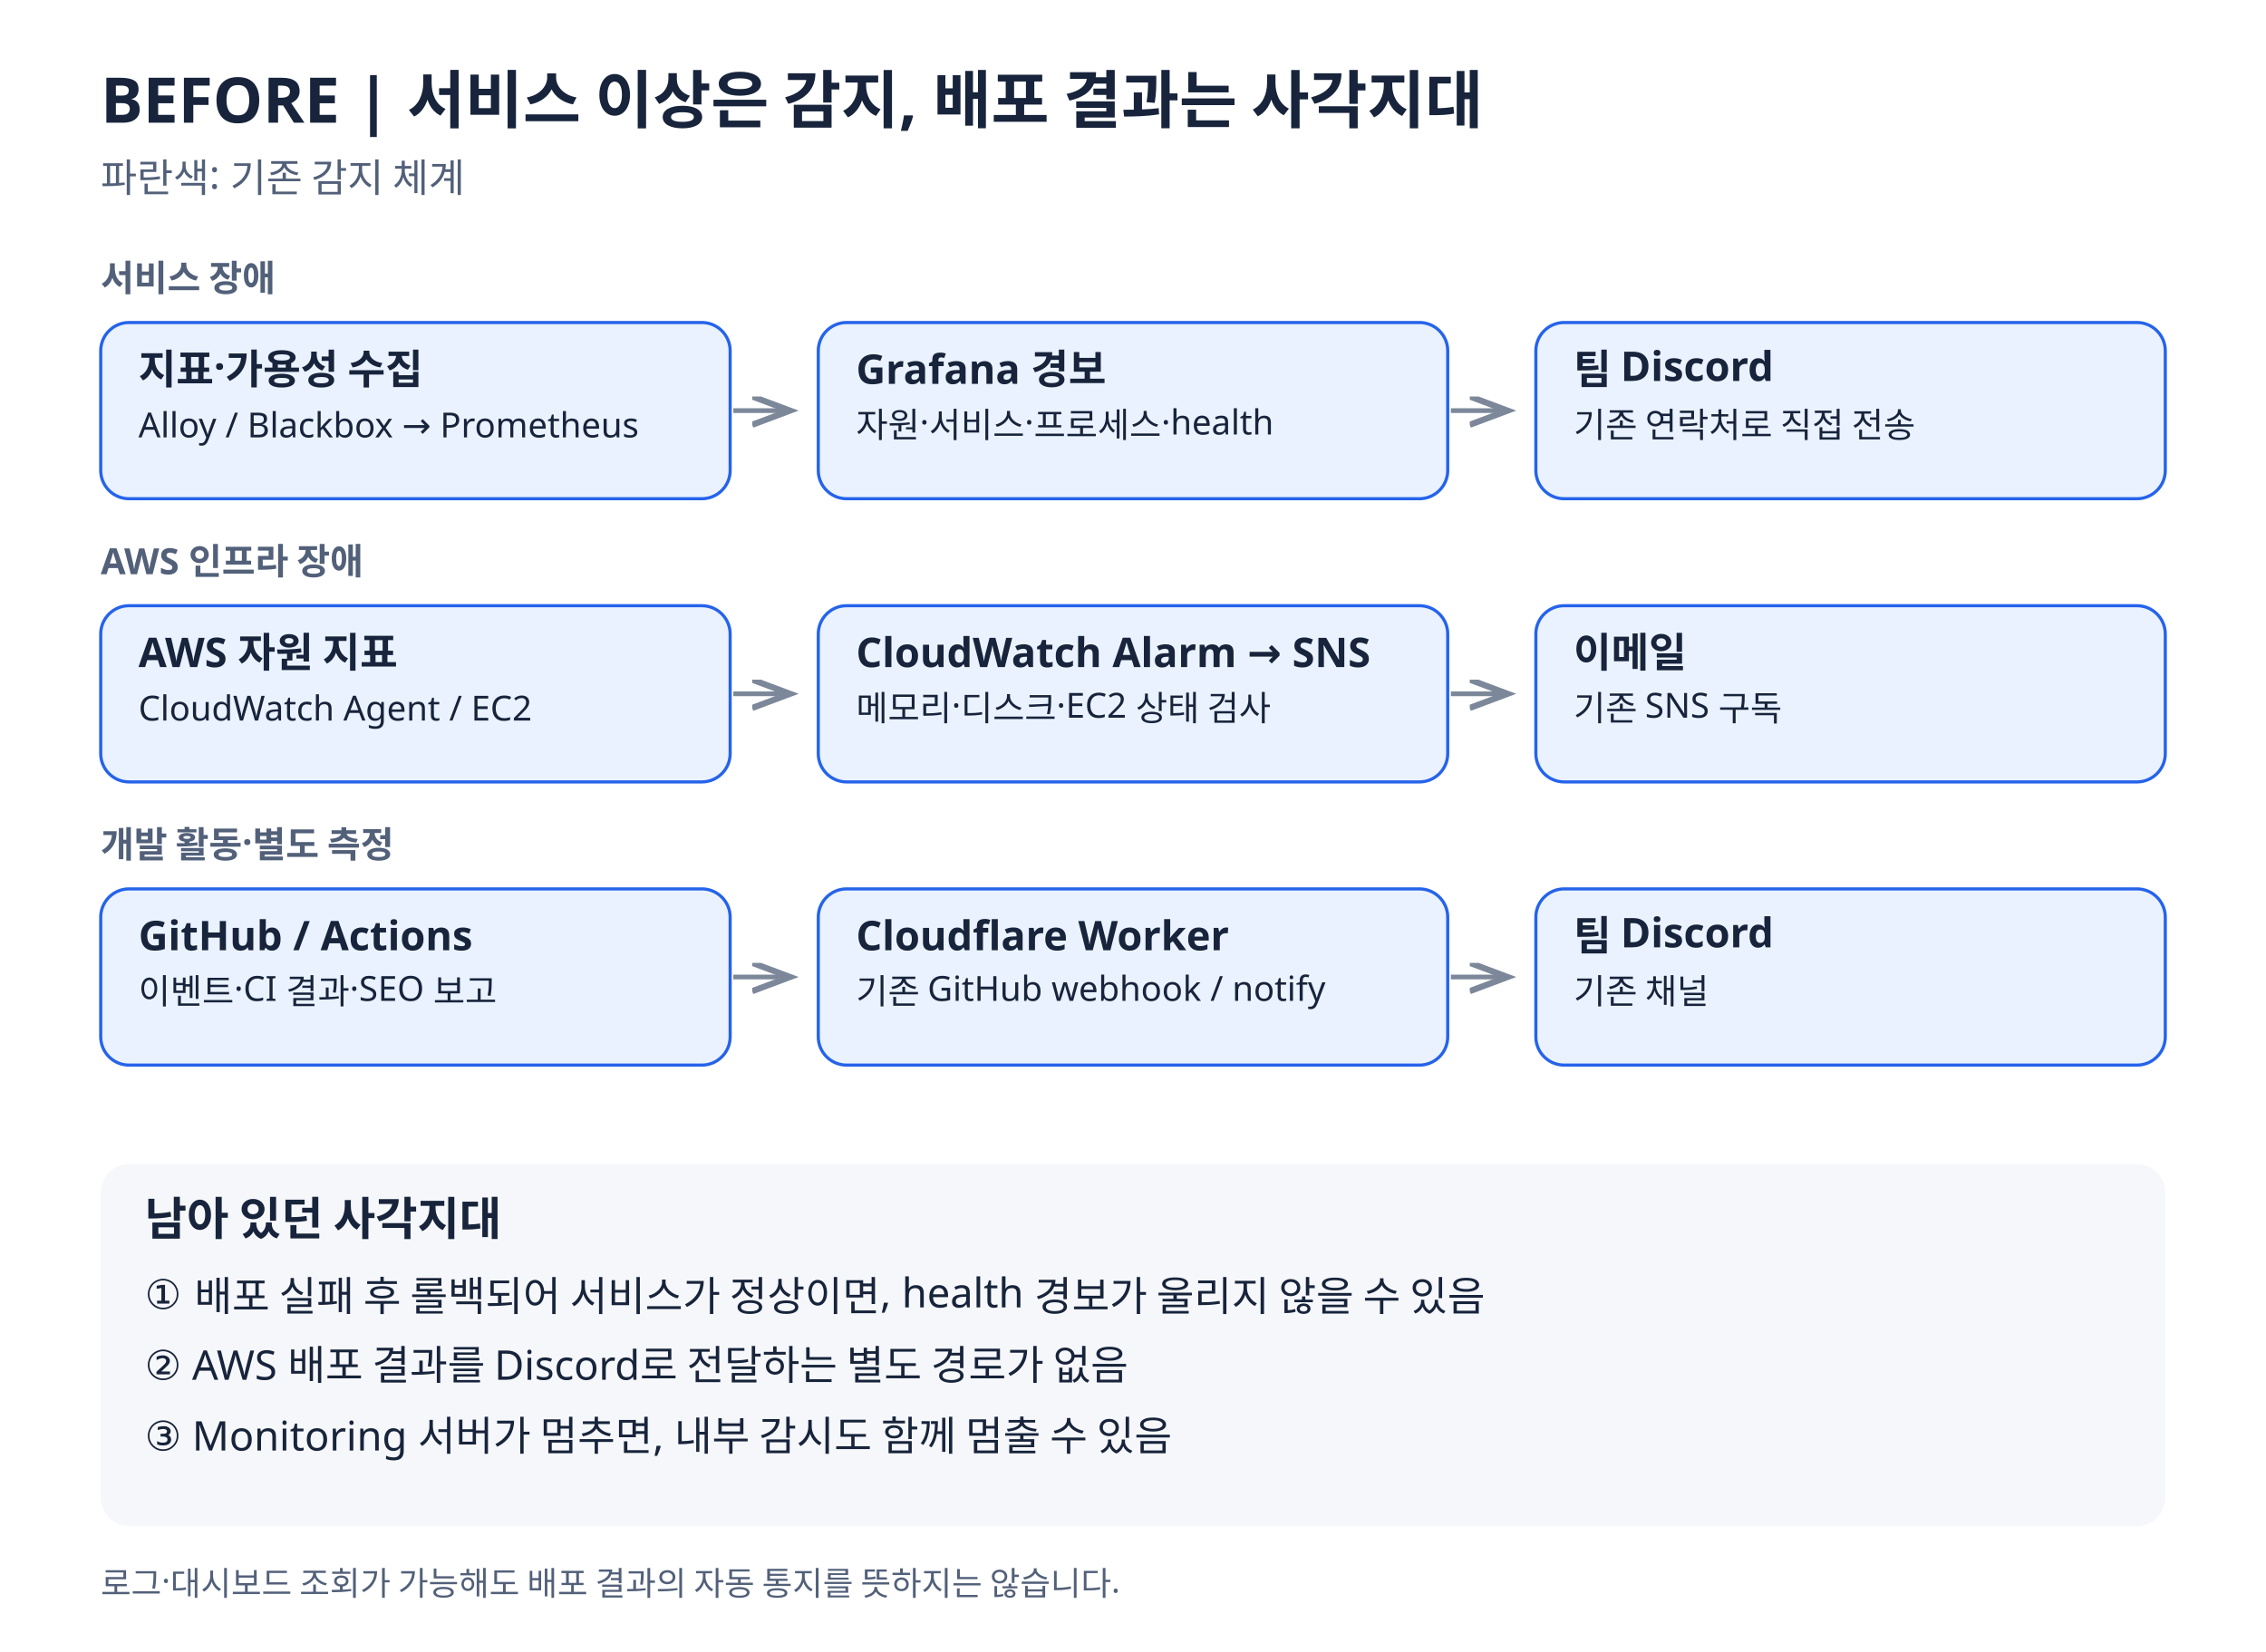
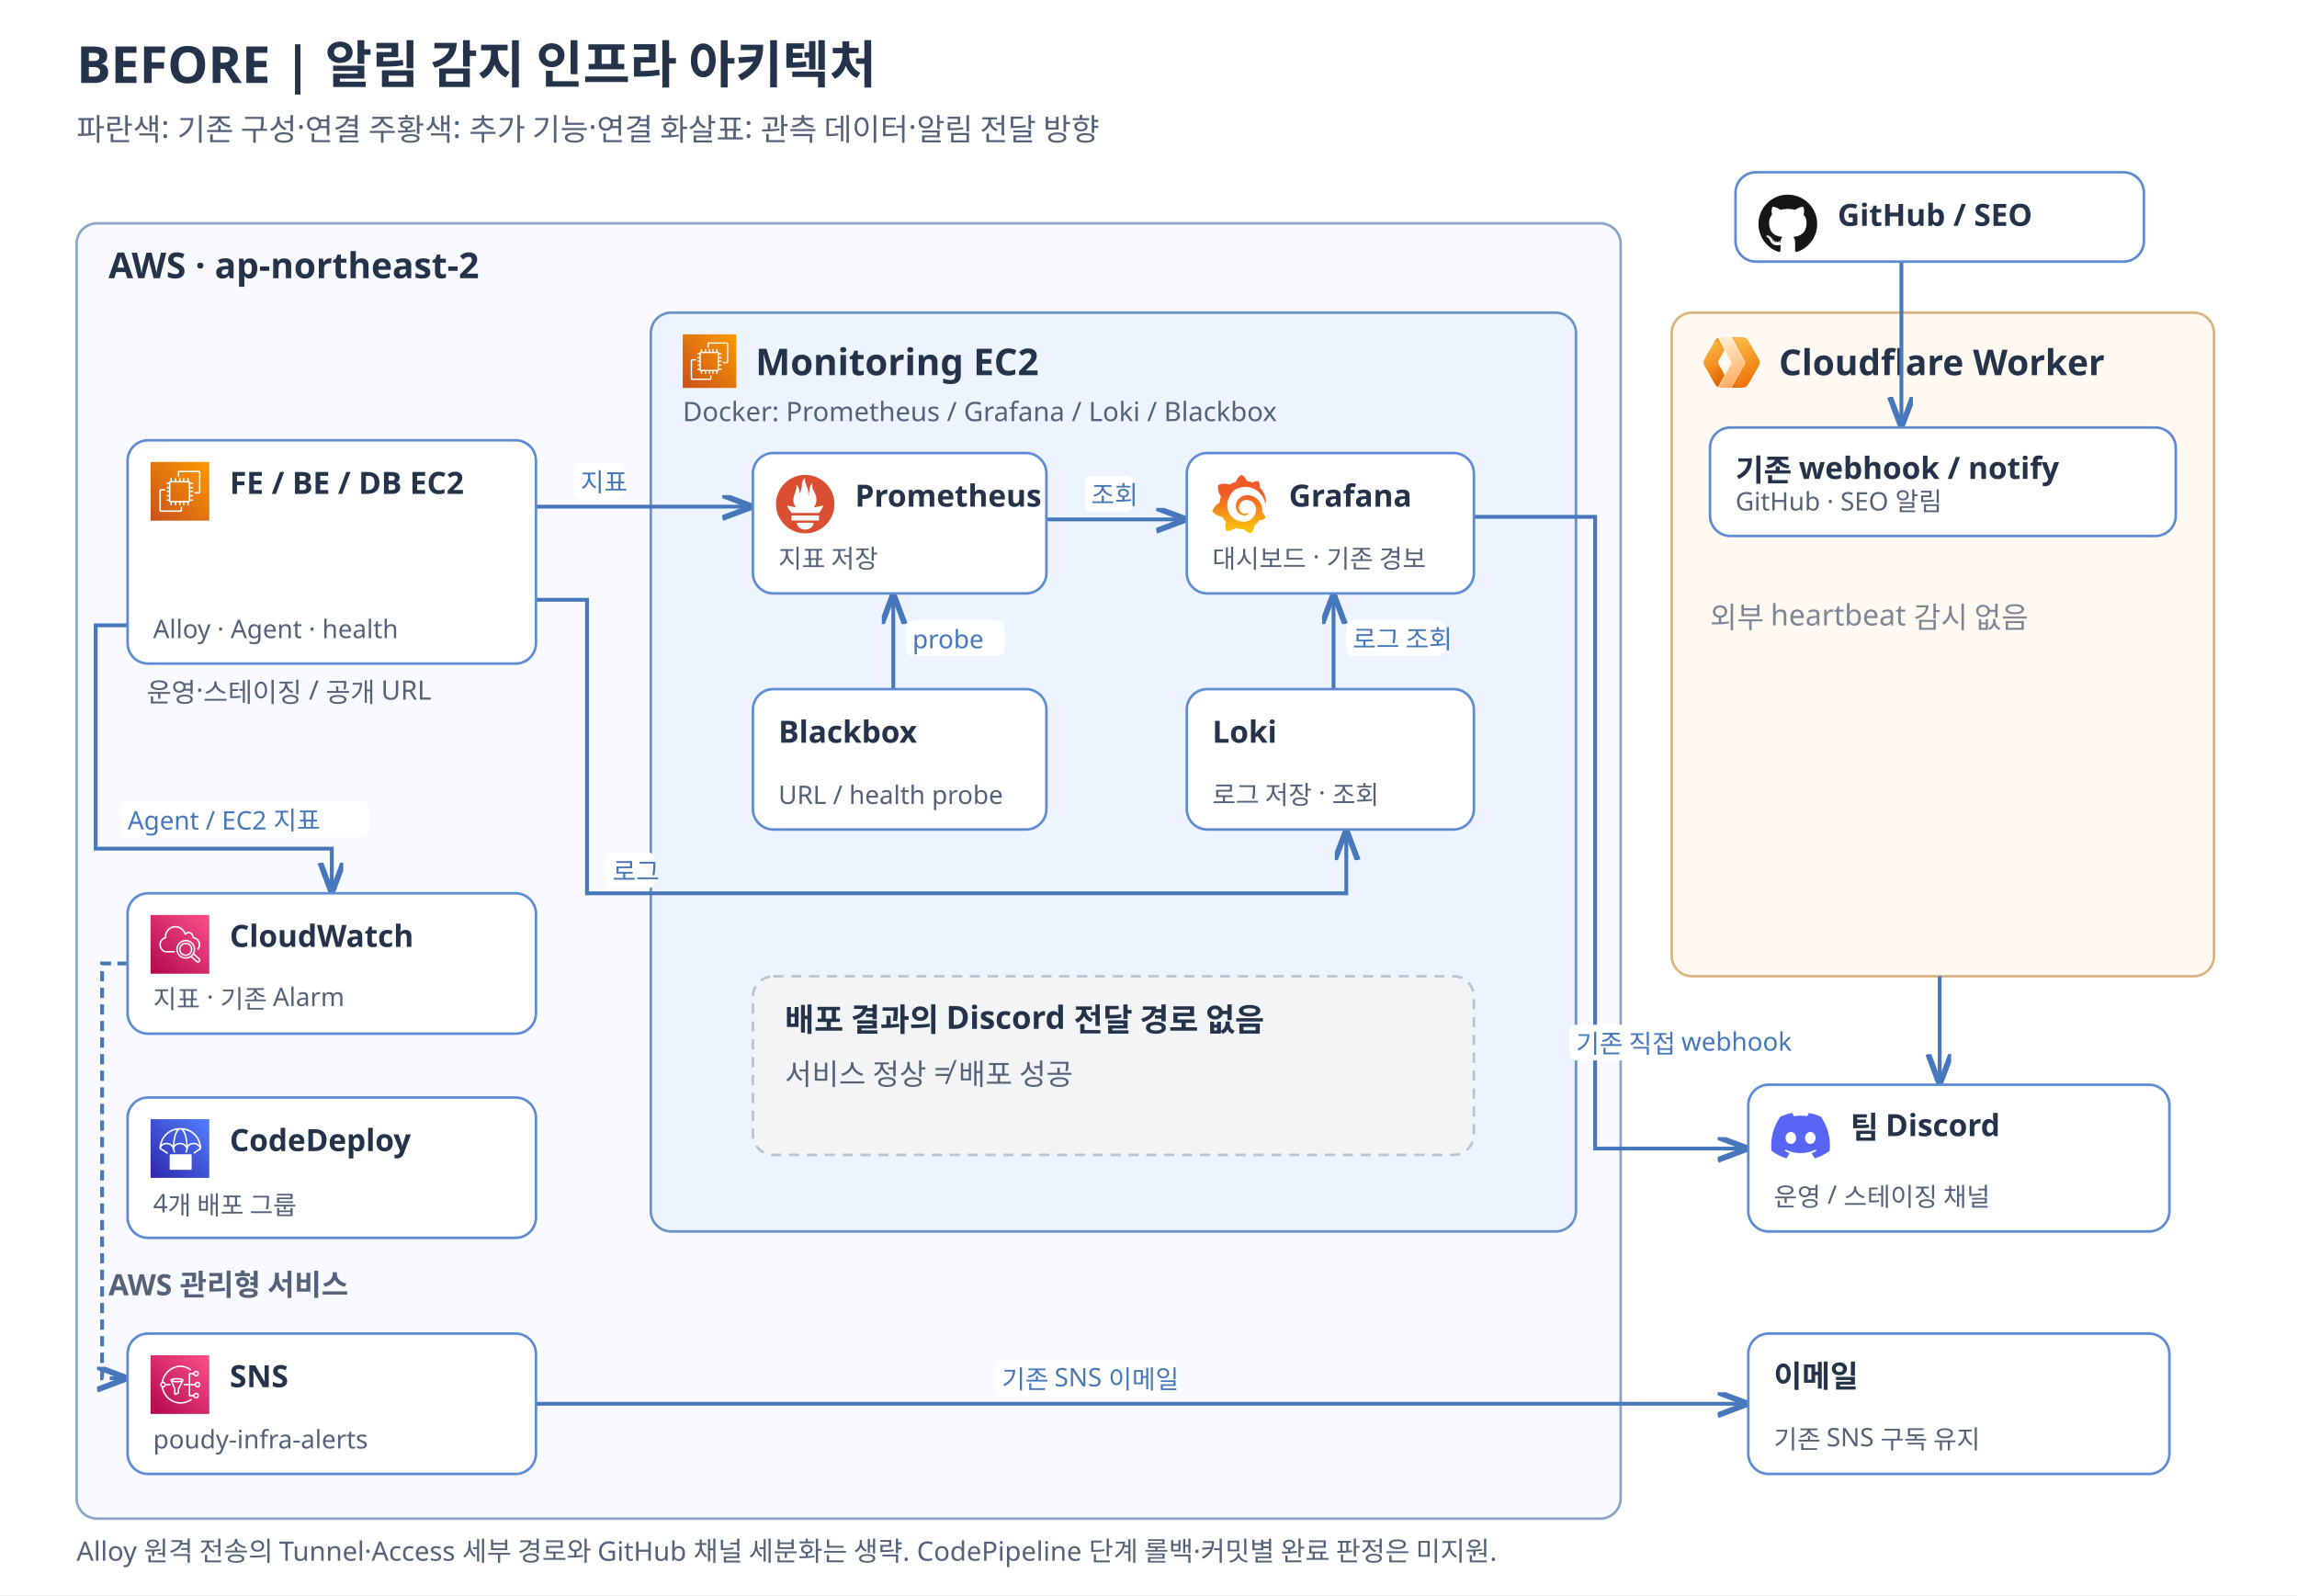
- <svg xmlns="http://www.w3.org/2000/svg" width="1440" height="1050" viewBox="0 0 1440 1050">
+ <svg xmlns="http://www.w3.org/2000/svg" width="1800" height="1250" viewBox="0 0 1800 1250">
  <defs>
-     <marker id="arrow" markerWidth="10" markerHeight="10" refX="8" refY="3" orient="auto">
-       <path d="M0,0 L8,3 L0,6" fill="none" stroke="#7c889a" stroke-width="1.3" />
+     <marker id="o" markerWidth="10" markerHeight="10" refX="8" refY="3" orient="auto">
+       <path d="M0 0 L8 3 L0 6" fill="none" stroke="#4677bb" stroke-width="1.5" />
+     </marker>
+     <marker id="n" markerWidth="10" markerHeight="10" refX="8" refY="3" orient="auto">
+       <path d="M0 0 L8 3 L0 6" fill="none" stroke="#e87519" stroke-width="1.5" />
    </marker>
  </defs>
-   <rect width="1440" height="1050" fill="#ffffff" />
-   <text x="64" y="78" font-family="Apple SD Gothic Neo, sans-serif" font-size="40" font-weight="750" fill="#17243b">BEFORE | 서비스 이상은 감지, 배포 결과는 사각지대</text>
-   <text x="64" y="122" font-family="Apple SD Gothic Neo, sans-serif" font-size="25" font-weight="500" fill="#526079">파란색: 기존 감지 체계</text>
-   <text x="64" y="185" font-family="Apple SD Gothic Neo, sans-serif" font-size="23" font-weight="650" fill="#526079">서비스 장애</text>
-   <rect x="64" y="205" width="400" height="112" rx="18" fill="#eaf2ff" stroke="#2563eb" stroke-width="2" />
-   <text x="88" y="244" font-family="Apple SD Gothic Neo, sans-serif" font-size="26" font-weight="650" fill="#17243b">지표·가용성 수집</text>
-   <text x="88" y="278" font-family="Apple SD Gothic Neo, sans-serif" font-size="22" font-weight="450" fill="#17243b">Alloy / Blackbox → Prometheus</text>
-   <path d="M466 261 H502" fill="none" stroke="#7c889a" stroke-width="3" marker-end="url(#arrow)" />
-   <rect x="520" y="205" width="400" height="112" rx="18" fill="#eaf2ff" stroke="#2563eb" stroke-width="2" />
-   <text x="544" y="244" font-family="Apple SD Gothic Neo, sans-serif" font-size="26" font-weight="650" fill="#17243b">Grafana 경보</text>
-   <text x="544" y="278" font-family="Apple SD Gothic Neo, sans-serif" font-size="22" font-weight="450" fill="#17243b">자원·서비스·프로세스·health</text>
-   <path d="M922 261 H958" fill="none" stroke="#7c889a" stroke-width="3" marker-end="url(#arrow)" />
-   <rect x="976" y="205" width="400" height="112" rx="18" fill="#eaf2ff" stroke="#2563eb" stroke-width="2" />
-   <text x="1000" y="244" font-family="Apple SD Gothic Neo, sans-serif" font-size="26" font-weight="650" fill="#17243b">팀 Discord</text>
-   <text x="1000" y="278" font-family="Apple SD Gothic Neo, sans-serif" font-size="22" font-weight="450" fill="#17243b">기존 연락처로 직접 전송</text>
-   <text x="64" y="365" font-family="Apple SD Gothic Neo, sans-serif" font-size="23" font-weight="650" fill="#526079">AWS 인프라 장애</text>
-   <rect x="64" y="385" width="400" height="112" rx="18" fill="#eaf2ff" stroke="#2563eb" stroke-width="2" />
-   <text x="88" y="424" font-family="Apple SD Gothic Neo, sans-serif" font-size="26" font-weight="650" fill="#17243b">AWS 자원 지표</text>
-   <text x="88" y="458" font-family="Apple SD Gothic Neo, sans-serif" font-size="22" font-weight="450" fill="#17243b">CloudWatch Agent / EC2</text>
-   <path d="M466 441 H502" fill="none" stroke="#7c889a" stroke-width="3" marker-end="url(#arrow)" />
-   <rect x="520" y="385" width="400" height="112" rx="18" fill="#eaf2ff" stroke="#2563eb" stroke-width="2" />
-   <text x="544" y="424" font-family="Apple SD Gothic Neo, sans-serif" font-size="26" font-weight="650" fill="#17243b">CloudWatch Alarm → SNS</text>
-   <text x="544" y="458" font-family="Apple SD Gothic Neo, sans-serif" font-size="22" font-weight="450" fill="#17243b">메모리·디스크·EC2 상태 검사</text>
-   <path d="M922 441 H958" fill="none" stroke="#7c889a" stroke-width="3" marker-end="url(#arrow)" />
-   <rect x="976" y="385" width="400" height="112" rx="18" fill="#eaf2ff" stroke="#2563eb" stroke-width="2" />
-   <text x="1000" y="424" font-family="Apple SD Gothic Neo, sans-serif" font-size="26" font-weight="650" fill="#17243b">이메일</text>
-   <text x="1000" y="458" font-family="Apple SD Gothic Neo, sans-serif" font-size="22" font-weight="450" fill="#17243b">기존 SNS 구독</text>
-   <text x="64" y="545" font-family="Apple SD Gothic Neo, sans-serif" font-size="23" font-weight="650" fill="#526079">개발 활동·별도 측정</text>
-   <rect x="64" y="565" width="400" height="112" rx="18" fill="#eaf2ff" stroke="#2563eb" stroke-width="2" />
-   <text x="88" y="604" font-family="Apple SD Gothic Neo, sans-serif" font-size="26" font-weight="650" fill="#17243b">GitHub / Actions</text>
-   <text x="88" y="638" font-family="Apple SD Gothic Neo, sans-serif" font-size="22" font-weight="450" fill="#17243b">이벤트·CI 결과·SEO 보고</text>
-   <path d="M466 621 H502" fill="none" stroke="#7c889a" stroke-width="3" marker-end="url(#arrow)" />
-   <rect x="520" y="565" width="400" height="112" rx="18" fill="#eaf2ff" stroke="#2563eb" stroke-width="2" />
-   <text x="544" y="604" font-family="Apple SD Gothic Neo, sans-serif" font-size="26" font-weight="650" fill="#17243b">Cloudflare Worker</text>
-   <text x="544" y="638" font-family="Apple SD Gothic Neo, sans-serif" font-size="22" font-weight="450" fill="#17243b">기존 GitHub webhook / notify</text>
-   <path d="M922 621 H958" fill="none" stroke="#7c889a" stroke-width="3" marker-end="url(#arrow)" />
-   <rect x="976" y="565" width="400" height="112" rx="18" fill="#eaf2ff" stroke="#2563eb" stroke-width="2" />
-   <text x="1000" y="604" font-family="Apple SD Gothic Neo, sans-serif" font-size="26" font-weight="650" fill="#17243b">팀 Discord</text>
-   <text x="1000" y="638" font-family="Apple SD Gothic Neo, sans-serif" font-size="22" font-weight="450" fill="#17243b">기존 채널</text>
-   <rect x="64" y="740" width="1312" height="230" rx="18" fill="#f6f7fa" />
-   <text x="92" y="785" font-family="Apple SD Gothic Neo, sans-serif" font-size="29" font-weight="750" fill="#17243b">남아 있던 사각지대</text>
-   <text x="92" y="832" font-family="Apple SD Gothic Neo, sans-serif" font-size="26" font-weight="500" fill="#17243b">① 배포 실패 후 롤백되어 서비스가 정상이면, health 경보가 울리지 않을 수 있음</text>
-   <text x="92" y="877" font-family="Apple SD Gothic Neo, sans-serif" font-size="26" font-weight="500" fill="#17243b">② AWS 배포 결과를 Discord로 전달하는 별도 경로가 없음</text>
-   <text x="92" y="922" font-family="Apple SD Gothic Neo, sans-serif" font-size="26" font-weight="500" fill="#17243b">③ Monitoring 서버가 멈추면, 내부 감시도 함께 멈출 수 있음</text>
-   <text x="64" y="1014" font-family="Apple SD Gothic Neo, sans-serif" font-size="21" font-weight="500" fill="#526079">로그·대시보드 조회가 가능해도 배포 결과의 자동 통지를 뜻하지는 않습니다.</text>
+   <rect width="1800" height="1250" fill="white" />
+   <text x="60" y="65" font-family="Apple SD Gothic Neo, sans-serif" font-size="40" font-weight="750" fill="#24324a">BEFORE | 알림 감지 인프라 아키텍처</text>
+   <text x="60" y="110" font-family="Apple SD Gothic Neo, sans-serif" font-size="24" font-weight="500" fill="#546179">파란색: 기존 구성·연결     주황색: 추가 기능·연결     화살표: 관측 데이터·알림 전달 방향</text>
+   <rect x="60" y="175" width="1210" height="1015" rx="16" fill="#f8faff" stroke="#8ba4c7" stroke-width="2" />
+   <text x="85" y="218" font-family="Apple SD Gothic Neo, sans-serif" font-size="28" font-weight="750" fill="#24324a">AWS · ap-northeast-2</text>
+   <rect x="510" y="245" width="725" height="720" rx="16" fill="#edf4ff" stroke="#6892c9" stroke-width="2" />
+   <svg x="535" y="262" width="42" height="42" viewBox="0 0 256 256">
+     <defs>
+       <linearGradient id="SVGeyciVcvH" x1="0%" x2="100%" y1="100%" y2="0%">
+         <stop offset="0%" stop-color="#c8511b" />
+         <stop offset="100%" stop-color="#f90" />
+       </linearGradient>
+     </defs>
+     <path fill="url(#SVGeyciVcvH)" d="M0 0h256v256H0z" />
+     <path fill="#fff" d="M86.4 169.6h80v-80h-80zm86.4-80h12.8V96h-12.8v12.8h12.8v6.4h-12.8v9.6h12.8v6.4h-12.8V144h12.8v6.4h-12.8v12.8h12.8v6.4h-12.8v.435a5.97 5.97 0 0 1-5.965 5.965h-.435v12.8H160V176h-12.8v12.8h-6.4V176h-9.6v12.8h-6.4V176H112v12.8h-6.4V176H92.8v12.8h-6.4V176h-.435A5.97 5.97 0 0 1 80 170.035v-.435h-9.6v-6.4H80v-12.8h-9.6V144H80v-12.8h-9.6v-6.4H80v-9.6h-9.6v-6.4H80V96h-9.6v-6.4H80v-.435a5.97 5.97 0 0 1 5.965-5.965h.435V70.4h6.4v12.8h12.8V70.4h6.4v12.8h12.8V70.4h6.4v12.8h9.6V70.4h6.4v12.8H160V70.4h6.4v12.8h.435a5.97 5.97 0 0 1 5.965 5.965zm-41.6 121.203a.4.4 0 0 1-.397.397H45.197a.4.4 0 0 1-.397-.397v-85.606a.4.4 0 0 1 .397-.397H64v-6.4H45.197a6.805 6.805 0 0 0-6.797 6.797v85.606a6.805 6.805 0 0 0 6.797 6.797h85.606a6.805 6.805 0 0 0 6.797-6.797V195.2h-6.4zm86.4-165.606v85.606a6.805 6.805 0 0 1-6.797 6.797H192v-6.4h18.803a.4.4 0 0 0 .397-.397V45.197a.4.4 0 0 0-.397-.397h-85.606a.4.4 0 0 0-.397.397V64h-6.4V45.197a6.805 6.805 0 0 1 6.797-6.797h85.606a6.805 6.805 0 0 1 6.797 6.797" />
+   </svg>
+   <text x="592" y="294" font-family="Apple SD Gothic Neo, sans-serif" font-size="29" font-weight="750" fill="#24324a">Monitoring EC2</text>
+   <text x="535" y="330" font-family="Apple SD Gothic Neo, sans-serif" font-size="21" font-weight="500" fill="#546179">Docker: Prometheus / Grafana / Loki / Blackbox</text>
+   <rect x="1310" y="245" width="425" height="520" rx="16" fill="#fff9f1" stroke="#d9b382" stroke-width="2" />
+   <svg x="1335" y="262" width="44" height="44" viewBox="0 0 256 231">
+     <defs>
+       <linearGradient id="SVGFf3V3cET" x1="50%" x2="25.7%" y1="100%" y2="8.7%">
+         <stop offset="0%" stop-color="#eb6f07" />
+         <stop offset="100%" stop-color="#fab743" />
+       </linearGradient>
+       <linearGradient id="SVGbKEPJeoz" x1="81%" x2="40.5%" y1="83.7%" y2="29.5%">
+         <stop offset="0%" stop-color="#d96504" />
+         <stop offset="100%" stop-color="#d96504" stop-opacity="0" />
+       </linearGradient>
+       <linearGradient id="SVGoxNMdrTH" x1="42%" x2="84%" y1="8.7%" y2="79.9%">
+         <stop offset="0%" stop-color="#eb6f07" />
+         <stop offset="100%" stop-color="#eb720a" stop-opacity="0" />
+       </linearGradient>
+       <linearGradient id="SVGKDBwhReo" x1="50%" x2="25.7%" y1="100%" y2="8.7%">
+         <stop offset="0%" stop-color="#ee6f05" />
+         <stop offset="100%" stop-color="#fab743" />
+       </linearGradient>
+       <linearGradient id="SVGH18gbeNl" x1="-33.2%" x2="91.7%" y1="100%" y2="0%">
+         <stop offset="0%" stop-color="#d96504" stop-opacity=".8" />
+         <stop offset="49.8%" stop-color="#d96504" stop-opacity=".2" />
+         <stop offset="100%" stop-color="#d96504" stop-opacity="0" />
+       </linearGradient>
+       <linearGradient id="SVGtDkHzcAs" x1="50%" x2="25.7%" y1="100%" y2="8.7%">
+         <stop offset="0%" stop-color="#ffa95f" />
+         <stop offset="100%" stop-color="#ffebc8" />
+       </linearGradient>
+       <linearGradient id="SVGrnAeodVJ" x1="8.1%" x2="96.5%" y1="1.1%" y2="48.8%">
+         <stop offset="0%" stop-color="#fff" stop-opacity=".5" />
+         <stop offset="100%" stop-color="#fff" stop-opacity=".1" />
+       </linearGradient>
+       <linearGradient id="SVGej85tTiQ" x1="-13.7%" x2="100%" y1="104.2%" y2="46.2%">
+         <stop offset="0%" stop-color="#fff" stop-opacity=".5" />
+         <stop offset="100%" stop-color="#fff" stop-opacity=".1" />
+       </linearGradient>
+     </defs>
+     <path fill="url(#SVGFf3V3cET)" d="m65.82 3.324l30.161 54.411l-27.698 49.857a16 16 0 0 0 0 15.573l27.698 49.98l-30.16 54.411a32 32 0 0 1-13.542-12.74L4.27 131.412a32.13 32.13 0 0 1 0-32.007l48.01-83.403a32 32 0 0 1 13.542-12.68" />
+     <path fill="url(#SVGbKEPJeoz)" d="M68.283 107.654a16 16 0 0 0 0 15.51l27.698 49.98l-30.16 54.412a32 32 0 0 1-13.542-12.74L4.27 131.412c-3.816-6.586 17.542-14.465 64.014-23.698z" opacity=".7" />
+     <path fill="url(#SVGoxNMdrTH)" d="m68.898 8.802l27.083 48.933l-4.493 7.818l-23.882-40.44c-6.894-11.264-17.42-5.416-30.591 17.358l1.97-3.386l13.294-23.082a32 32 0 0 1 13.419-12.68l3.139 5.479z" opacity=".5" />
+     <path fill="url(#SVGKDBwhReo)" d="m203.696 16.003l48.01 83.403c5.725 9.848 5.725 22.159 0 32.007l-48.01 83.402a32.01 32.01 0 0 1-27.698 16.004h-48.01l59.705-107.654a16 16 0 0 0 0-15.511L127.988 0h48.01a32.01 32.01 0 0 1 27.698 16.003" />
+     <path fill="url(#SVGH18gbeNl)" d="m173.536 230.45l-47.395.43l57.367-108.208a16.62 16.62 0 0 0 0-15.634L126.14 0h10.834l60.197 106.546a16.62 16.62 0 0 1-.062 16.496a9617 9617 0 0 0-38.592 67.707c-11.695 20.558-6.648 33.791 15.018 39.7" />
+     <path fill="url(#SVGtDkHzcAs)" d="M79.978 230.819c-4.924 0-9.849-1.17-14.157-3.263l59.212-106.792a11.05 11.05 0 0 0 0-10.71L65.821 3.324A32 32 0 0 1 79.978 0h48.01l59.705 107.654a16 16 0 0 1 0 15.51L127.988 230.82z" />
+     <path fill="url(#SVGrnAeodVJ)" d="M183.508 110.054L122.448 0h5.54l59.705 107.654a16 16 0 0 1 0 15.51L127.988 230.82h-5.54l61.06-110.055a11.05 11.05 0 0 0 0-10.71" opacity=".6" />
+     <path fill="url(#SVGej85tTiQ)" d="M125.033 110.054L65.821 3.324c1.846-.985 4.062-1.724 6.155-2.34c13.049 23.452 32.315 59.029 57.859 106.67a16 16 0 0 1 0 15.51L71.053 229.589c-2.093-.616-3.201-1.047-5.17-1.97l59.089-106.792a11.05 11.05 0 0 0 0-10.71z" opacity=".6" />
+   </svg>
+   <text x="1394" y="294" font-family="Apple SD Gothic Neo, sans-serif" font-size="28" font-weight="750" fill="#24324a">Cloudflare Worker</text>
+   <path d="M420 397 H590" stroke="#4677bb" stroke-width="3" fill="none" marker-end="url(#o)" />
+   <rect x="450" y="363" width="38" height="28" rx="5" fill="white" />
+   <text x="455" y="385" font-family="Apple SD Gothic Neo, sans-serif" font-size="20" font-weight="500" fill="#4677bb">지표</text>
+   <path d="M100 490 H75 V665 H260 V700" stroke="#4677bb" stroke-width="3" fill="none" marker-end="url(#o)" />
+   <rect x="95" y="628" width="194" height="28" rx="5" fill="white" />
+   <text x="100" y="650" font-family="Apple SD Gothic Neo, sans-serif" font-size="20" font-weight="500" fill="#4677bb">Agent / EC2 지표</text>
+   <path d="M420 470 H460 V700 H1055 V650" stroke="#4677bb" stroke-width="3" fill="none" marker-end="url(#o)" />
+   <rect x="475" y="668" width="38" height="28" rx="5" fill="white" />
+   <text x="480" y="690" font-family="Apple SD Gothic Neo, sans-serif" font-size="20" font-weight="500" fill="#4677bb">로그</text>
+   <path d="M700 540 V465" stroke="#4677bb" stroke-width="3" fill="none" marker-end="url(#o)" />
+   <rect x="710" y="486" width="77" height="28" rx="5" fill="white" />
+   <text x="715" y="508" font-family="Apple SD Gothic Neo, sans-serif" font-size="20" font-weight="500" fill="#4677bb">probe</text>
+   <path d="M820 407 H930" stroke="#4677bb" stroke-width="3" fill="none" marker-end="url(#o)" />
+   <rect x="850" y="373" width="38" height="28" rx="5" fill="white" />
+   <text x="855" y="395" font-family="Apple SD Gothic Neo, sans-serif" font-size="20" font-weight="500" fill="#4677bb">조회</text>
+   <path d="M1045 540 V465" stroke="#4677bb" stroke-width="3" fill="none" marker-end="url(#o)" />
+   <rect x="1055" y="486" width="77" height="28" rx="5" fill="white" />
+   <text x="1060" y="508" font-family="Apple SD Gothic Neo, sans-serif" font-size="20" font-weight="500" fill="#4677bb">로그 조회</text>
+   <path d="M1155 405 H1250 V900 H1370" stroke="#4677bb" stroke-width="3" fill="none" marker-end="url(#o)" />
+   <rect x="1230" y="803" width="181" height="28" rx="5" fill="white" />
+   <text x="1235" y="825" font-family="Apple SD Gothic Neo, sans-serif" font-size="20" font-weight="500" fill="#4677bb">기존 직접 webhook</text>
+   <path d="M1490 205 V335" stroke="#4677bb" stroke-width="3" fill="none" marker-end="url(#o)" />
+   <path d="M1520 765 V850" stroke="#4677bb" stroke-width="3" fill="none" marker-end="url(#o)" />
+   <path d="M100 755 H80 V1080 H100" stroke="#4677bb" stroke-width="3" fill="none" marker-end="url(#o)" stroke-dasharray="8 5" />
+   <path d="M420 1100 H1370" stroke="#4677bb" stroke-width="3" fill="none" marker-end="url(#o)" />
+   <rect x="780" y="1066" width="142" height="28" rx="5" fill="white" />
+   <text x="785" y="1088" font-family="Apple SD Gothic Neo, sans-serif" font-size="20" font-weight="500" fill="#4677bb">기존 SNS 이메일</text>
+   <rect x="100" y="345" width="320" height="175" rx="16" fill="#fff" stroke="#5e8bd4" stroke-width="2" />
+   <svg x="118" y="362" width="46" height="46" viewBox="0 0 256 256">
+     <defs>
+       <linearGradient id="SVGeyciVcvH" x1="0%" x2="100%" y1="100%" y2="0%">
+         <stop offset="0%" stop-color="#c8511b" />
+         <stop offset="100%" stop-color="#f90" />
+       </linearGradient>
+     </defs>
+     <path fill="url(#SVGeyciVcvH)" d="M0 0h256v256H0z" />
+     <path fill="#fff" d="M86.4 169.6h80v-80h-80zm86.4-80h12.8V96h-12.8v12.8h12.8v6.4h-12.8v9.6h12.8v6.4h-12.8V144h12.8v6.4h-12.8v12.8h12.8v6.4h-12.8v.435a5.97 5.97 0 0 1-5.965 5.965h-.435v12.8H160V176h-12.8v12.8h-6.4V176h-9.6v12.8h-6.4V176H112v12.8h-6.4V176H92.8v12.8h-6.4V176h-.435A5.97 5.97 0 0 1 80 170.035v-.435h-9.6v-6.4H80v-12.8h-9.6V144H80v-12.8h-9.6v-6.4H80v-9.6h-9.6v-6.4H80V96h-9.6v-6.4H80v-.435a5.97 5.97 0 0 1 5.965-5.965h.435V70.4h6.4v12.8h12.8V70.4h6.4v12.8h12.8V70.4h6.4v12.8h9.6V70.4h6.4v12.8H160V70.4h6.4v12.8h.435a5.97 5.97 0 0 1 5.965 5.965zm-41.6 121.203a.4.4 0 0 1-.397.397H45.197a.4.4 0 0 1-.397-.397v-85.606a.4.4 0 0 1 .397-.397H64v-6.4H45.197a6.805 6.805 0 0 0-6.797 6.797v85.606a6.805 6.805 0 0 0 6.797 6.797h85.606a6.805 6.805 0 0 0 6.797-6.797V195.2h-6.4zm86.4-165.606v85.606a6.805 6.805 0 0 1-6.797 6.797H192v-6.4h18.803a.4.4 0 0 0 .397-.397V45.197a.4.4 0 0 0-.397-.397h-85.606a.4.4 0 0 0-.397.397V64h-6.4V45.197a6.805 6.805 0 0 1 6.797-6.797h85.606a6.805 6.805 0 0 1 6.797 6.797" />
+   </svg>
+   <text x="180" y="387" font-family="Apple SD Gothic Neo, sans-serif" font-size="24" font-weight="700" fill="#24324a">FE / BE / DB EC2</text>
+   <text x="120" y="500" font-family="Apple SD Gothic Neo, sans-serif" font-size="20" font-weight="500" fill="#546179">Alloy · Agent · health</text>
+   <text x="115" y="550" font-family="Apple SD Gothic Neo, sans-serif" font-size="21" font-weight="500" fill="#546179">운영·스테이징 / 공개 URL</text>
+   <rect x="590" y="355" width="230" height="110" rx="16" fill="#fff" stroke="#5e8bd4" stroke-width="2" />
+   <svg x="608" y="372" width="46" height="46" viewBox="0 0 256 257">
+     <path fill="#da4e31" d="M128.001.667C57.311.667 0 57.971 0 128.664c0 70.69 57.311 127.998 128.001 127.998S256 199.354 256 128.664C256 57.97 198.689.667 128.001.667m0 239.56c-20.112 0-36.419-13.435-36.419-30.004h72.838c0 16.566-16.306 30.004-36.419 30.004m60.153-39.94H67.842V178.47h120.314v21.816zm-.432-33.045H68.185c-.398-.458-.804-.91-1.188-1.375c-12.315-14.954-15.216-22.76-18.032-30.716c-.048-.262 14.933 3.06 25.556 5.45c0 0 5.466 1.265 13.458 2.722c-7.673-8.994-12.23-20.428-12.23-32.116c0-25.658 19.68-48.079 12.58-66.201c6.91.562 14.3 14.583 14.8 36.505c7.346-10.152 10.42-28.69 10.42-40.056c0-11.769 7.755-25.44 15.512-25.907c-6.915 11.396 1.79 21.165 9.53 45.4c2.902 9.103 2.532 24.423 4.772 34.138c.744-20.178 4.213-49.62 17.014-59.784c-5.647 12.8.836 28.818 5.27 36.518c7.154 12.424 11.49 21.836 11.49 39.638c0 11.936-4.407 23.173-11.84 31.958c8.452-1.586 14.289-3.016 14.289-3.016l27.45-5.355c.002-.002-3.987 16.401-19.314 32.197" />
+   </svg>
+   <text x="670" y="397" font-family="Apple SD Gothic Neo, sans-serif" font-size="24" font-weight="700" fill="#24324a">Prometheus</text>
+   <text x="610" y="445" font-family="Apple SD Gothic Neo, sans-serif" font-size="20" font-weight="500" fill="#546179">지표 저장</text>
+   <rect x="930" y="355" width="225" height="110" rx="16" fill="#fff" stroke="#5e8bd4" stroke-width="2" />
+   <svg x="948" y="372" width="46" height="46" viewBox="0 0 256 279">
+     <defs>
+       <linearGradient id="SVGzNMMBeHh" x1="49.995%" x2="49.995%" y1="122.45%" y2="31.139%">
+         <stop offset="0%" stop-color="#fff100" />
+         <stop offset="100%" stop-color="#f05a28" />
+       </linearGradient>
+     </defs>
+     <path fill="url(#SVGzNMMBeHh)" d="M255.59 122.775c-.46-4.675-1.226-10.04-2.759-16.017a98 98 0 0 0-7.204-19.16a106.7 106.7 0 0 0-13.412-20.54c-2.222-2.681-4.675-5.287-7.28-7.816c3.908-15.558-4.752-29.046-4.752-29.046c-14.945-.92-24.448 4.675-27.973 7.204c-.613-.23-1.15-.537-1.763-.767c-2.529-.996-5.135-1.992-7.894-2.835a130 130 0 0 0-8.277-2.3c-2.835-.69-5.67-1.226-8.583-1.686c-.537-.076-.996-.153-1.533-.23C157.646 8.738 138.946 0 138.946 0c-20.922 13.258-24.831 31.805-24.831 31.805s-.077.383-.23 1.073c-1.15.307-2.299.69-3.449.996c-1.609.46-3.218 1.073-4.751 1.686a123 123 0 0 0-4.752 1.916a117 117 0 0 0-9.35 4.599c-2.989 1.686-5.9 3.525-8.737 5.441l-.766-.307c-28.97-11.036-54.643 2.223-54.643 2.223c-2.376 30.809 11.572 50.198 14.331 53.724c-.69 1.916-1.303 3.832-1.916 5.748c-2.146 6.974-3.755 14.101-4.751 21.535c-.154 1.073-.307 2.146-.384 3.219C7.894 146.916 0 173.97 0 173.97c22.302 25.674 48.359 27.283 48.359 27.283l.077-.076c3.295 5.9 7.127 11.495 11.419 16.783a112 112 0 0 0 5.671 6.362c-8.124 23.298 1.15 42.61 1.15 42.61c24.83.92 41.155-10.882 44.603-13.564a85 85 0 0 0 7.511 2.222a109.7 109.7 0 0 0 23.298 3.449c1.916.076 3.909.153 5.825.076h2.759l1.226-.076v.076c11.726 16.708 32.265 19.084 32.265 19.084c14.638-15.405 15.48-30.733 15.48-34.028v-1.38c3.066-2.145 5.979-4.445 8.738-6.974c5.824-5.288 10.959-11.342 15.25-17.857l1.15-1.839c16.554.92 28.28-10.27 28.28-10.27c-2.759-17.243-12.569-25.673-14.638-27.283c0 0-.077-.076-.23-.153s-.153-.153-.153-.153c-.077-.077-.23-.154-.383-.23c.076-1.073.153-2.07.23-3.142c.153-1.84.153-3.756.153-5.595v-2.913l-.077-1.149l-.076-1.533c0-.536-.077-.996-.154-1.456c-.076-.46-.076-.996-.153-1.456l-.153-1.456l-.23-1.456c-.307-1.916-.613-3.756-1.073-5.672c-1.763-7.433-4.675-14.484-8.43-20.845a70.4 70.4 0 0 0-14.025-16.707c-5.365-4.752-11.42-8.584-17.704-11.42c-6.36-2.835-12.952-4.675-19.543-5.518c-3.295-.46-6.59-.613-9.886-.536h-2.453l-1.226.077c-.46 0-.92.076-1.303.076a52 52 0 0 0-4.981.69c-6.591 1.226-12.799 3.602-18.24 6.897s-10.193 7.358-14.025 11.956a54.7 54.7 0 0 0-8.89 15.021a52.9 52.9 0 0 0-3.525 16.094c-.077 1.303-.077 2.683-.077 3.986v.996l.077 1.073c.076.613.076 1.303.153 1.916c.23 2.682.766 5.288 1.456 7.74c1.456 4.982 3.755 9.503 6.59 13.335s6.285 6.975 9.887 9.504c3.602 2.452 7.51 4.215 11.343 5.364c3.832 1.15 7.664 1.61 11.266 1.61h1.993c.23 0 .46 0 .689-.077c.383 0 .766-.077 1.15-.077c.076 0 .23 0 .306-.076l.383-.077c.23 0 .46-.076.69-.076c.46-.077.843-.154 1.303-.23s.843-.154 1.226-.307c.843-.153 1.61-.46 2.376-.69c1.533-.536 3.066-1.15 4.368-1.839c1.38-.69 2.606-1.533 3.832-2.3c.307-.23.69-.459.997-.766c1.226-.996 1.456-2.835.46-4.061c-.844-1.073-2.376-1.38-3.603-.69l-.92.46a25 25 0 0 1-3.295 1.38c-1.15.382-2.375.689-3.602.919c-.613.076-1.226.153-1.916.23c-.306 0-.613.076-.996.076h-1.84c-.383 0-.766 0-1.149-.076h-.46c-.153 0-.383 0-.536-.077c-.383-.077-.69-.077-1.073-.153c-2.836-.383-5.671-1.226-8.354-2.453a29.3 29.3 0 0 1-7.74-5.058c-2.376-2.146-4.445-4.675-6.055-7.587s-2.759-6.131-3.295-9.503c-.23-1.686-.383-3.449-.307-5.135c0-.46.077-.92.077-1.38v-.613c0-.23.077-.46.077-.69c.076-.919.23-1.839.383-2.758c1.303-7.358 4.981-14.562 10.653-20.003c1.456-1.38 2.988-2.606 4.598-3.755a31.7 31.7 0 0 1 5.211-2.99a36 36 0 0 1 5.672-2.068c1.915-.537 3.908-.844 5.977-1.073c.997-.077 1.993-.154 3.066-.154h2.376l.843.077c2.222.153 4.368.46 6.514.996c4.292.92 8.507 2.53 12.415 4.675c7.818 4.369 14.485 11.113 18.547 19.237c2.07 4.061 3.525 8.43 4.215 12.951c.153 1.15.307 2.3.383 3.45l.077.842l.077.843v3.296c0 .536-.077 1.456-.077 1.992c-.077 1.227-.23 2.53-.383 3.756s-.383 2.452-.613 3.678a50 50 0 0 1-.843 3.602a64 64 0 0 1-2.3 7.128a62.4 62.4 0 0 1-7.204 13.105c-5.9 8.124-13.948 14.715-23.144 18.93c-4.599 2.069-9.427 3.602-14.408 4.368c-2.453.46-4.982.69-7.511.766h-3.832a36 36 0 0 1-4.062-.23c-5.365-.383-10.653-1.379-15.864-2.835c-5.135-1.456-10.116-3.525-14.868-5.978c-9.427-5.058-17.933-11.956-24.524-20.31a79 79 0 0 1-8.584-13.334a79 79 0 0 1-5.671-14.638c-1.38-5.058-2.223-10.193-2.606-15.405l-.077-.996v-6.821c.077-2.529.307-5.211.614-7.817c.306-2.606.766-5.288 1.302-7.894c.537-2.605 1.15-5.211 1.916-7.817a103 103 0 0 1 5.442-14.791c4.368-9.35 10.04-17.704 16.86-24.371c1.686-1.686 3.449-3.22 5.288-4.752a78 78 0 0 1 5.748-4.138c1.916-1.303 3.985-2.453 6.055-3.526a40 40 0 0 1 3.142-1.533l3.219-1.379c2.146-.92 4.368-1.686 6.667-2.376c.537-.153 1.15-.306 1.686-.536c.537-.154 1.15-.307 1.686-.46c1.15-.307 2.3-.613 3.45-.843c.536-.153 1.149-.23 1.762-.383c.613-.154 1.15-.23 1.763-.384c.613-.076 1.15-.23 1.762-.306l.843-.153l.92-.154c.613-.076 1.15-.153 1.763-.23c.69-.076 1.302-.153 1.992-.23c.537-.076 1.456-.153 1.993-.23c.383-.076.843-.076 1.226-.153l.843-.076l.383-.077h.46c.69-.077 1.303-.077 1.993-.153l.996-.077h.767c.536 0 1.149-.076 1.685-.076a99 99 0 0 1 6.745 0c4.445.153 8.813.69 13.028 1.456c8.507 1.61 16.478 4.291 23.758 7.893c7.28 3.526 13.719 7.894 19.39 12.646c.383.306.69.613 1.073.92c.306.306.69.613.996.92c.69.612 1.303 1.225 1.993 1.838c.69.614 1.303 1.227 1.916 1.84a44 44 0 0 1 1.839 1.916c2.376 2.529 4.598 5.058 6.59 7.664a99 99 0 0 1 9.734 15.25l.46.92l.46.92c.306.613.613 1.226.843 1.84c.306.613.536 1.149.843 1.762c.23.613.536 1.15.766 1.763c.92 2.299 1.84 4.521 2.53 6.59c1.149 3.373 1.992 6.362 2.682 8.967a2.043 2.043 0 0 0 2.299 1.61c1.15-.077 1.992-.996 1.992-2.146c.077-2.759 0-6.054-.383-9.81" />
+   </svg>
+   <text x="1010" y="397" font-family="Apple SD Gothic Neo, sans-serif" font-size="24" font-weight="700" fill="#24324a">Grafana</text>
+   <text x="950" y="445" font-family="Apple SD Gothic Neo, sans-serif" font-size="20" font-weight="500" fill="#546179">대시보드 · 기존 경보</text>
+   <rect x="590" y="540" width="230" height="110" rx="16" fill="#fff" stroke="#5e8bd4" stroke-width="2" />
+   <text x="610" y="582" font-family="Apple SD Gothic Neo, sans-serif" font-size="24" font-weight="700" fill="#24324a">Blackbox</text>
+   <text x="610" y="630" font-family="Apple SD Gothic Neo, sans-serif" font-size="20" font-weight="500" fill="#546179">URL / health probe</text>
+   <rect x="930" y="540" width="225" height="110" rx="16" fill="#fff" stroke="#5e8bd4" stroke-width="2" />
+   <text x="950" y="582" font-family="Apple SD Gothic Neo, sans-serif" font-size="24" font-weight="700" fill="#24324a">Loki</text>
+   <text x="950" y="630" font-family="Apple SD Gothic Neo, sans-serif" font-size="20" font-weight="500" fill="#546179">로그 저장 · 조회</text>
+   <rect x="100" y="700" width="320" height="110" rx="16" fill="#fff" stroke="#5e8bd4" stroke-width="2" />
+   <svg x="118" y="717" width="46" height="46" viewBox="0 0 256 256">
+     <defs>
+       <linearGradient id="SVGyDrnJbhE" x1="0%" x2="100%" y1="100%" y2="0%">
+         <stop offset="0%" stop-color="#b0084d" />
+         <stop offset="100%" stop-color="#ff4f8b" />
+       </linearGradient>
+     </defs>
+     <path fill="url(#SVGyDrnJbhE)" d="M0 0h256v256H0z" />
+     <path fill="#fff" d="M176.19 149.688c0-12.51-10.246-22.688-22.84-22.688s-22.835 10.178-22.835 22.688s10.242 22.687 22.836 22.687s22.839-10.178 22.839-22.687m6.433 0c0 16.034-13.13 29.078-29.272 29.078c-16.139 0-29.27-13.044-29.27-29.078c0-16.035 13.131-29.078 29.27-29.078c16.141 0 29.272 13.043 29.272 29.078m27.008 43.827l-22.427-20.067a41.7 41.7 0 0 1-6.231 6.915l22.395 20.064c1.91 1.713 4.883 1.553 6.61-.345c1.718-1.898 1.564-4.848-.347-6.567m-56.28-8.998c19.335 0 35.065-15.625 35.065-34.83c0-19.207-15.73-34.829-35.065-34.829c-19.333 0-35.063 15.622-35.063 34.83c0 19.204 15.73 34.83 35.063 34.83m61.407 19.842a11.15 11.15 0 0 1-8.267 3.64a11.12 11.12 0 0 1-7.427-2.825l-23.286-20.86c-6.476 4.155-14.16 6.593-22.427 6.593c-22.881 0-41.496-18.492-41.496-41.22c0-22.73 18.615-41.22 41.496-41.22c22.884 0 41.499 18.49 41.499 41.22c0 6.521-1.573 12.67-4.3 18.156l23.388 20.926c4.542 4.08 4.909 11.069.82 15.59M68.097 94.056c0 1.662.103 3.317.3 4.918a3.194 3.194 0 0 1-2.635 3.537c-7.91 2.03-20.928 8.17-20.928 26.595c0 13.913 7.723 21.591 14.205 25.586c2.213 1.386 4.831 2.124 7.594 2.153l38.791.035l-.006 6.391l-38.82-.035c-3.986-.042-7.768-1.122-10.97-3.125c-6.423-3.96-17.228-13.264-17.228-31.005c0-21.386 14.72-29.292 23.36-32.085a46 46 0 0 1-.096-2.965c0-17.472 11.93-35.593 27.75-42.147c18.503-7.7 38.106-3.882 52.43 10.206c4.44 4.365 8.09 9.666 10.892 15.798c3.764-3.096 8.402-4.806 13.292-4.806c9.608 0 20.423 7.244 22.35 23.087c8.997 2.06 28.008 9.263 28.008 33.158c0 9.542-3.01 17.421-8.952 23.422l-4.587-4.483c4.716-4.76 7.106-11.132 7.106-18.939c0-20.9-17.615-26.1-25.194-27.362a3.2 3.2 0 0 1-2.117-1.345a3.17 3.17 0 0 1-.518-2.358c-1.051-12.973-8.81-18.789-16.096-18.789c-4.597 0-8.907 2.224-11.828 6.103a3.22 3.22 0 0 1-3.05 1.246a3.22 3.22 0 0 1-2.55-2.073c-2.635-7.25-6.43-13.348-11.282-18.115c-12.413-12.21-29.388-15.52-45.423-8.851c-13.347 5.528-23.798 21.447-23.798 36.248" />
+   </svg>
+   <text x="180" y="742" font-family="Apple SD Gothic Neo, sans-serif" font-size="24" font-weight="700" fill="#24324a">CloudWatch</text>
+   <text x="120" y="790" font-family="Apple SD Gothic Neo, sans-serif" font-size="20" font-weight="500" fill="#546179">지표 · 기존 Alarm</text>
+   <rect x="100" y="860" width="320" height="110" rx="16" fill="#fff" stroke="#5e8bd4" stroke-width="2" />
+   <svg x="118" y="877" width="46" height="46" viewBox="0 0 256 256">
+     <defs>
+       <linearGradient id="SVGte2wIbLN" x1="0%" x2="100%" y1="100%" y2="0%">
+         <stop offset="0%" stop-color="#2e27ad" />
+         <stop offset="100%" stop-color="#527fff" />
+       </linearGradient>
+     </defs>
+     <path fill="url(#SVGte2wIbLN)" d="M0 0h256v256H0z" />
+     <path fill="#fff" d="M89.601 214.343h83.203v-54.881H89.601zm86.404-61.338H86.4c-1.77 0-3.2 1.447-3.2 3.229v61.338c0 1.782 1.43 3.228 3.2 3.228h89.604c1.77 0 3.2-1.446 3.2-3.228v-61.338c0-1.782-1.43-3.229-3.2-3.229m-57.299 55.63l19.38-44.389l5.856 2.606l-19.38 44.389zm36.613-21.4l-10.9-10.702l4.461-4.63l13.588 13.34a3.253 3.253 0 0 1-.317 4.9l-15.19 11.458l-3.831-5.168zm-54.87-1.127a3.24 3.24 0 0 1-.963-2.52a3.24 3.24 0 0 1 1.277-2.377l15.191-11.457l3.834 5.168l-12.193 9.195l10.903 10.705l-4.46 4.63zm110.891-73.947c-6.14-5.992-14.31-9.291-23.005-9.291c-11.335 0-20.593 4.035-26.331 10.753c-1.408-30.937-8.48-55.827-18.593-67.682c36.194 5.47 63.664 32.21 69.74 68.005a189 189 0 0 0-1.81-1.785m-57.528 1.11l-1.146-1.11c-6.141-5.992-14.327-9.291-23.044-9.291c-11.089 0-20.113 3.731-25.854 10.088c2.112-40.674 14.577-68.079 25.883-68.101c.019 0 .032.003.054.003c11.492.068 24.174 28.425 25.95 70.235a127 127 0 0 0-1.843-1.824m-56.572 2.157a120 120 0 0 0-2.704-2.706l-.58-.561c-6.14-5.992-14.323-9.291-23.044-9.291c-9.898 0-18.244 2.999-24.017 8.235c7.607-34.291 34.494-59.76 69.005-65.148c-10.298 12.09-17.447 37.707-18.66 69.47M129.686 38.4c-50.146 0-89.36 38.214-91.284 88.898c-.045 1.208.634 2.302 1.623 2.909L72.8 151.756l3.495-5.41l-31.003-20.355c1.634-6.907 6.679-12.11 13.93-14.743c3.443-1.25 7.382-1.922 11.69-1.922c7.05 0 13.655 2.654 18.596 7.477l.58.565c4.412 4.3 7.027 12.155 7.027 12.184c.022.197 4.38 16.496 4.38 16.496l6.174-1.688l-4.154-15.477l.026-.394c1.549-14.13 14.487-19.163 26.08-19.163c7.05 0 13.653 2.654 18.594 7.477c0 0 6.976 5.359 7.488 11.67l.029.43l-4.196 15.447l6.177 1.708l4.365-16.096c.025-.12.035-.259.05-.398c.868-12.332 11.144-20.238 26.207-20.238c7.024 0 13.613 2.654 18.554 7.477c3.84 3.745 6.547 6.58 7.3 9.365l-27.646 19.419l3.657 5.3l29.234-20.538c.796-.63 1.37-2.896 1.366-3.019c-.896-50.697-40.008-88.894-91.114-88.93" />
+   </svg>
+   <text x="180" y="902" font-family="Apple SD Gothic Neo, sans-serif" font-size="24" font-weight="700" fill="#24324a">CodeDeploy</text>
+   <text x="120" y="950" font-family="Apple SD Gothic Neo, sans-serif" font-size="20" font-weight="500" fill="#546179">4개 배포 그룹</text>
+   <rect x="100" y="1045" width="320" height="110" rx="16" fill="#fff" stroke="#5e8bd4" stroke-width="2" />
+   <svg x="118" y="1062" width="46" height="46" viewBox="0 0 256 256">
+     <defs>
+       <linearGradient id="SVGyDrnJbhE" x1="0%" x2="100%" y1="100%" y2="0%">
+         <stop offset="0%" stop-color="#b0084d" />
+         <stop offset="100%" stop-color="#ff4f8b" />
+       </linearGradient>
+     </defs>
+     <path fill="url(#SVGyDrnJbhE)" d="M0 0h256v256H0z" />
+     <path fill="#fff" d="M54.4 121.6c3.53 0 6.4 2.87 6.4 6.4s-2.87 6.4-6.4 6.4s-6.4-2.87-6.4-6.4s2.87-6.4 6.4-6.4m76.8 83.2c-37.395 0-69.475-27.309-76.18-64.064c5.668-.275 10.346-4.227 11.722-9.536H86.4v-6.4H66.742c-1.376-5.306-6.05-9.258-11.718-9.536C61.712 79.072 94.435 51.2 131.2 51.2c13.802 0 28.262 5.19 42.973 15.427l3.654-5.254C162.026 50.378 146.336 44.8 131.2 44.8c-40.736 0-76.963 31.568-82.998 72.067C44.285 119.062 41.6 123.2 41.6 128s2.685 8.938 6.602 11.13c6.102 41.161 41.577 72.07 82.998 72.07c17.302 0 35.014-5.898 49.872-16.605l-3.744-5.19c-13.776 9.93-30.157 15.395-46.128 15.395m-34.877-88.186c5.933 1.45 13.357 1.786 18.877 1.786c5.254 0 12.234-.304 18.013-1.58l-14.477 28.95c-.22.441-.336.934-.336 1.43v14.25c-2.563 1.635-6.934 4.348-9.6 4.905V147.2c0-.422-.083-.842-.246-1.232zM115.2 105.6c12.88 0 19.757 1.933 21.891 3.2c-2.134 1.267-9.011 3.2-21.891 3.2s-19.757-1.933-21.891-3.2c2.134-1.267 9.011-3.2 21.891-3.2m-9.6 67.2h3.2q.207-.001.41-.026c3.916-.508 8.899-3.536 13.26-6.332l.842-.538a3.21 3.21 0 0 0 1.488-2.704v-15.245l17.789-35.571c.877-1.02 1.411-2.195 1.411-3.584c0-8.352-18.045-9.6-28.8-9.6s-28.8 1.248-28.8 9.6c0 1.171.384 2.189 1.024 3.094L102.4 147.84v21.76a3.2 3.2 0 0 0 3.2 3.2m92.8-3.2c3.53 0 6.4 2.87 6.4 6.4s-2.87 6.4-6.4 6.4s-6.4-2.87-6.4-6.4s2.87-6.4 6.4-6.4m0-96c3.53 0 6.4 2.87 6.4 6.4s-2.87 6.4-6.4 6.4s-6.4-2.87-6.4-6.4s2.87-6.4 6.4-6.4m6.4 48c3.53 0 6.4 2.87 6.4 6.4s-2.87 6.4-6.4 6.4s-6.4-2.87-6.4-6.4s2.87-6.4 6.4-6.4m-32 9.6h19.658c1.427 5.504 6.396 9.6 12.342 9.6c7.06 0 12.8-5.74 12.8-12.8s-5.74-12.8-12.8-12.8c-5.946 0-10.915 4.096-12.342 9.6H172.8V83.2h13.258c1.427 5.504 6.396 9.6 12.342 9.6c7.06 0 12.8-5.74 12.8-12.8s-5.74-12.8-12.8-12.8c-5.946 0-10.915 4.096-12.342 9.6H169.6a3.2 3.2 0 0 0-3.2 3.2v44.8H144v6.4h22.4V176a3.2 3.2 0 0 0 3.2 3.2h16.458c1.427 5.504 6.396 9.6 12.342 9.6c7.06 0 12.8-5.74 12.8-12.8s-5.74-12.8-12.8-12.8c-5.946 0-10.915 4.096-12.342 9.6H172.8z" />
+   </svg>
+   <text x="180" y="1087" font-family="Apple SD Gothic Neo, sans-serif" font-size="24" font-weight="700" fill="#24324a">SNS</text>
+   <text x="120" y="1135" font-family="Apple SD Gothic Neo, sans-serif" font-size="20" font-weight="500" fill="#546179">poudy-infra-alerts</text>
+   <rect x="1360" y="135" width="320" height="70" rx="16" fill="#fff" stroke="#5e8bd4" stroke-width="2" />
+   <svg x="1378" y="152" width="46" height="46" viewBox="0 0 256 250">
+     <path fill="#161614" d="M128.001 0C57.317 0 0 57.307 0 128.001c0 56.554 36.676 104.535 87.535 121.46c6.397 1.185 8.746-2.777 8.746-6.158c0-3.052-.12-13.135-.174-23.83c-35.61 7.742-43.124-15.103-43.124-15.103c-5.823-14.795-14.213-18.73-14.213-18.73c-11.613-7.944.876-7.78.876-7.78c12.853.902 19.621 13.19 19.621 13.19c11.417 19.568 29.945 13.911 37.249 10.64c1.149-8.272 4.466-13.92 8.127-17.116c-28.431-3.236-58.318-14.212-58.318-63.258c0-13.975 5-25.394 13.188-34.358c-1.329-3.224-5.71-16.242 1.24-33.874c0 0 10.749-3.44 35.21 13.121c10.21-2.836 21.16-4.258 32.038-4.307c10.878.049 21.837 1.47 32.066 4.307c24.431-16.56 35.165-13.12 35.165-13.12c6.967 17.63 2.584 30.65 1.255 33.873c8.207 8.964 13.173 20.383 13.173 34.358c0 49.163-29.944 59.988-58.447 63.157c4.591 3.972 8.682 11.762 8.682 23.704c0 17.126-.148 30.91-.148 35.126c0 3.407 2.304 7.398 8.792 6.14C219.37 232.5 256 184.537 256 128.002C256 57.307 198.691 0 128.001 0m-80.06 182.34c-.282.636-1.283.827-2.194.39c-.929-.417-1.45-1.284-1.15-1.922c.276-.655 1.279-.838 2.205-.399c.93.418 1.46 1.293 1.139 1.931m6.296 5.618c-.61.566-1.804.303-2.614-.591c-.837-.892-.994-2.086-.375-2.66c.63-.566 1.787-.301 2.626.591c.838.903 1 2.088.363 2.66m4.32 7.188c-.785.545-2.067.034-2.86-1.104c-.784-1.138-.784-2.503.017-3.05c.795-.547 2.058-.055 2.861 1.075c.782 1.157.782 2.522-.019 3.08m7.304 8.325c-.701.774-2.196.566-3.29-.49c-1.119-1.032-1.43-2.496-.726-3.27c.71-.776 2.213-.558 3.315.49c1.11 1.03 1.45 2.505.701 3.27m9.442 2.81c-.31 1.003-1.75 1.459-3.199 1.033c-1.448-.439-2.395-1.613-2.103-2.626c.301-1.01 1.747-1.484 3.207-1.028c1.446.436 2.396 1.602 2.095 2.622m10.744 1.193c.036 1.055-1.193 1.93-2.715 1.95c-1.53.034-2.769-.82-2.786-1.86c0-1.065 1.202-1.932 2.733-1.958c1.522-.03 2.768.818 2.768 1.868m10.555-.405c.182 1.03-.875 2.088-2.387 2.37c-1.485.271-2.861-.365-3.05-1.386c-.184-1.056.893-2.114 2.376-2.387c1.514-.263 2.868.356 3.061 1.403" />
+   </svg>
+   <text x="1440" y="177" font-family="Apple SD Gothic Neo, sans-serif" font-size="24" font-weight="700" fill="#24324a">GitHub / SEO</text>
+   <rect x="1340" y="335" width="365" height="85" rx="16" fill="#fff" stroke="#5e8bd4" stroke-width="2" />
+   <text x="1360" y="377" font-family="Apple SD Gothic Neo, sans-serif" font-size="24" font-weight="700" fill="#24324a">기존 webhook / notify</text>
+   <text x="1360" y="400" font-family="Apple SD Gothic Neo, sans-serif" font-size="20" font-weight="500" fill="#546179">GitHub · SEO 알림</text>
+   <rect x="1370" y="850" width="330" height="115" rx="16" fill="#fff" stroke="#5e8bd4" stroke-width="2" />
+   <svg x="1388" y="867" width="46" height="46" viewBox="0 0 256 199">
+     <path fill="#5865f2" d="M216.856 16.597A208.5 208.5 0 0 0 164.042 0c-2.275 4.113-4.933 9.645-6.766 14.046q-29.538-4.442-58.533 0c-1.832-4.4-4.55-9.933-6.846-14.046a207.8 207.8 0 0 0-52.855 16.638C5.618 67.147-3.443 116.4 1.087 164.956c22.169 16.555 43.653 26.612 64.775 33.193A161 161 0 0 0 79.735 175.3a136.4 136.4 0 0 1-21.846-10.632a109 109 0 0 0 5.356-4.237c42.122 19.702 87.89 19.702 129.51 0a132 132 0 0 0 5.355 4.237a136 136 0 0 1-21.886 10.653c4.006 8.02 8.638 15.67 13.873 22.848c21.142-6.58 42.646-16.637 64.815-33.213c5.316-56.288-9.08-105.09-38.056-148.36M85.474 135.095c-12.645 0-23.015-11.805-23.015-26.18s10.149-26.2 23.015-26.2s23.236 11.804 23.015 26.2c.02 14.375-10.148 26.18-23.015 26.18m85.051 0c-12.645 0-23.014-11.805-23.014-26.18s10.148-26.2 23.014-26.2c12.867 0 23.236 11.804 23.015 26.2c0 14.375-10.148 26.18-23.015 26.18" />
+   </svg>
+   <text x="1450" y="892" font-family="Apple SD Gothic Neo, sans-serif" font-size="24" font-weight="700" fill="#24324a">팀 Discord</text>
+   <text x="1390" y="945" font-family="Apple SD Gothic Neo, sans-serif" font-size="20" font-weight="500" fill="#546179">운영 / 스테이징 채널</text>
+   <rect x="1370" y="1045" width="330" height="110" rx="16" fill="#fff" stroke="#5e8bd4" stroke-width="2" />
+   <text x="1390" y="1087" font-family="Apple SD Gothic Neo, sans-serif" font-size="24" font-weight="700" fill="#24324a">이메일</text>
+   <text x="1390" y="1135" font-family="Apple SD Gothic Neo, sans-serif" font-size="20" font-weight="500" fill="#546179">기존 SNS 구독 유지</text>
+   <rect x="590" y="765" width="565" height="140" rx="16" fill="#f3f4f6" stroke="#bcc3ce" stroke-width="2" stroke-dasharray="8 6" />
+   <text x="615" y="808" font-family="Apple SD Gothic Neo, sans-serif" font-size="25" font-weight="700" fill="#24324a">배포 결과의 Discord 전달 경로 없음</text>
+   <text x="615" y="850" font-family="Apple SD Gothic Neo, sans-serif" font-size="23" font-weight="500" fill="#546179">서비스 정상 ≠ 배포 성공</text>
+   <text x="1340" y="492" font-family="Apple SD Gothic Neo, sans-serif" font-size="23" font-weight="500" fill="#7b8594">외부 heartbeat 감시 없음</text>
+   <text x="85" y="1015" font-family="Apple SD Gothic Neo, sans-serif" font-size="23" font-weight="700" fill="#546179">AWS 관리형 서비스</text>
+   <text x="60" y="1223" font-family="Apple SD Gothic Neo, sans-serif" font-size="21" font-weight="500" fill="#546179">Alloy 원격 전송의 Tunnel·Access 세부 경로와 GitHub 채널 세분화는 생략. CodePipeline 단계 롤백·커밋별 완료 판정은 미지원.</text>
</svg>
